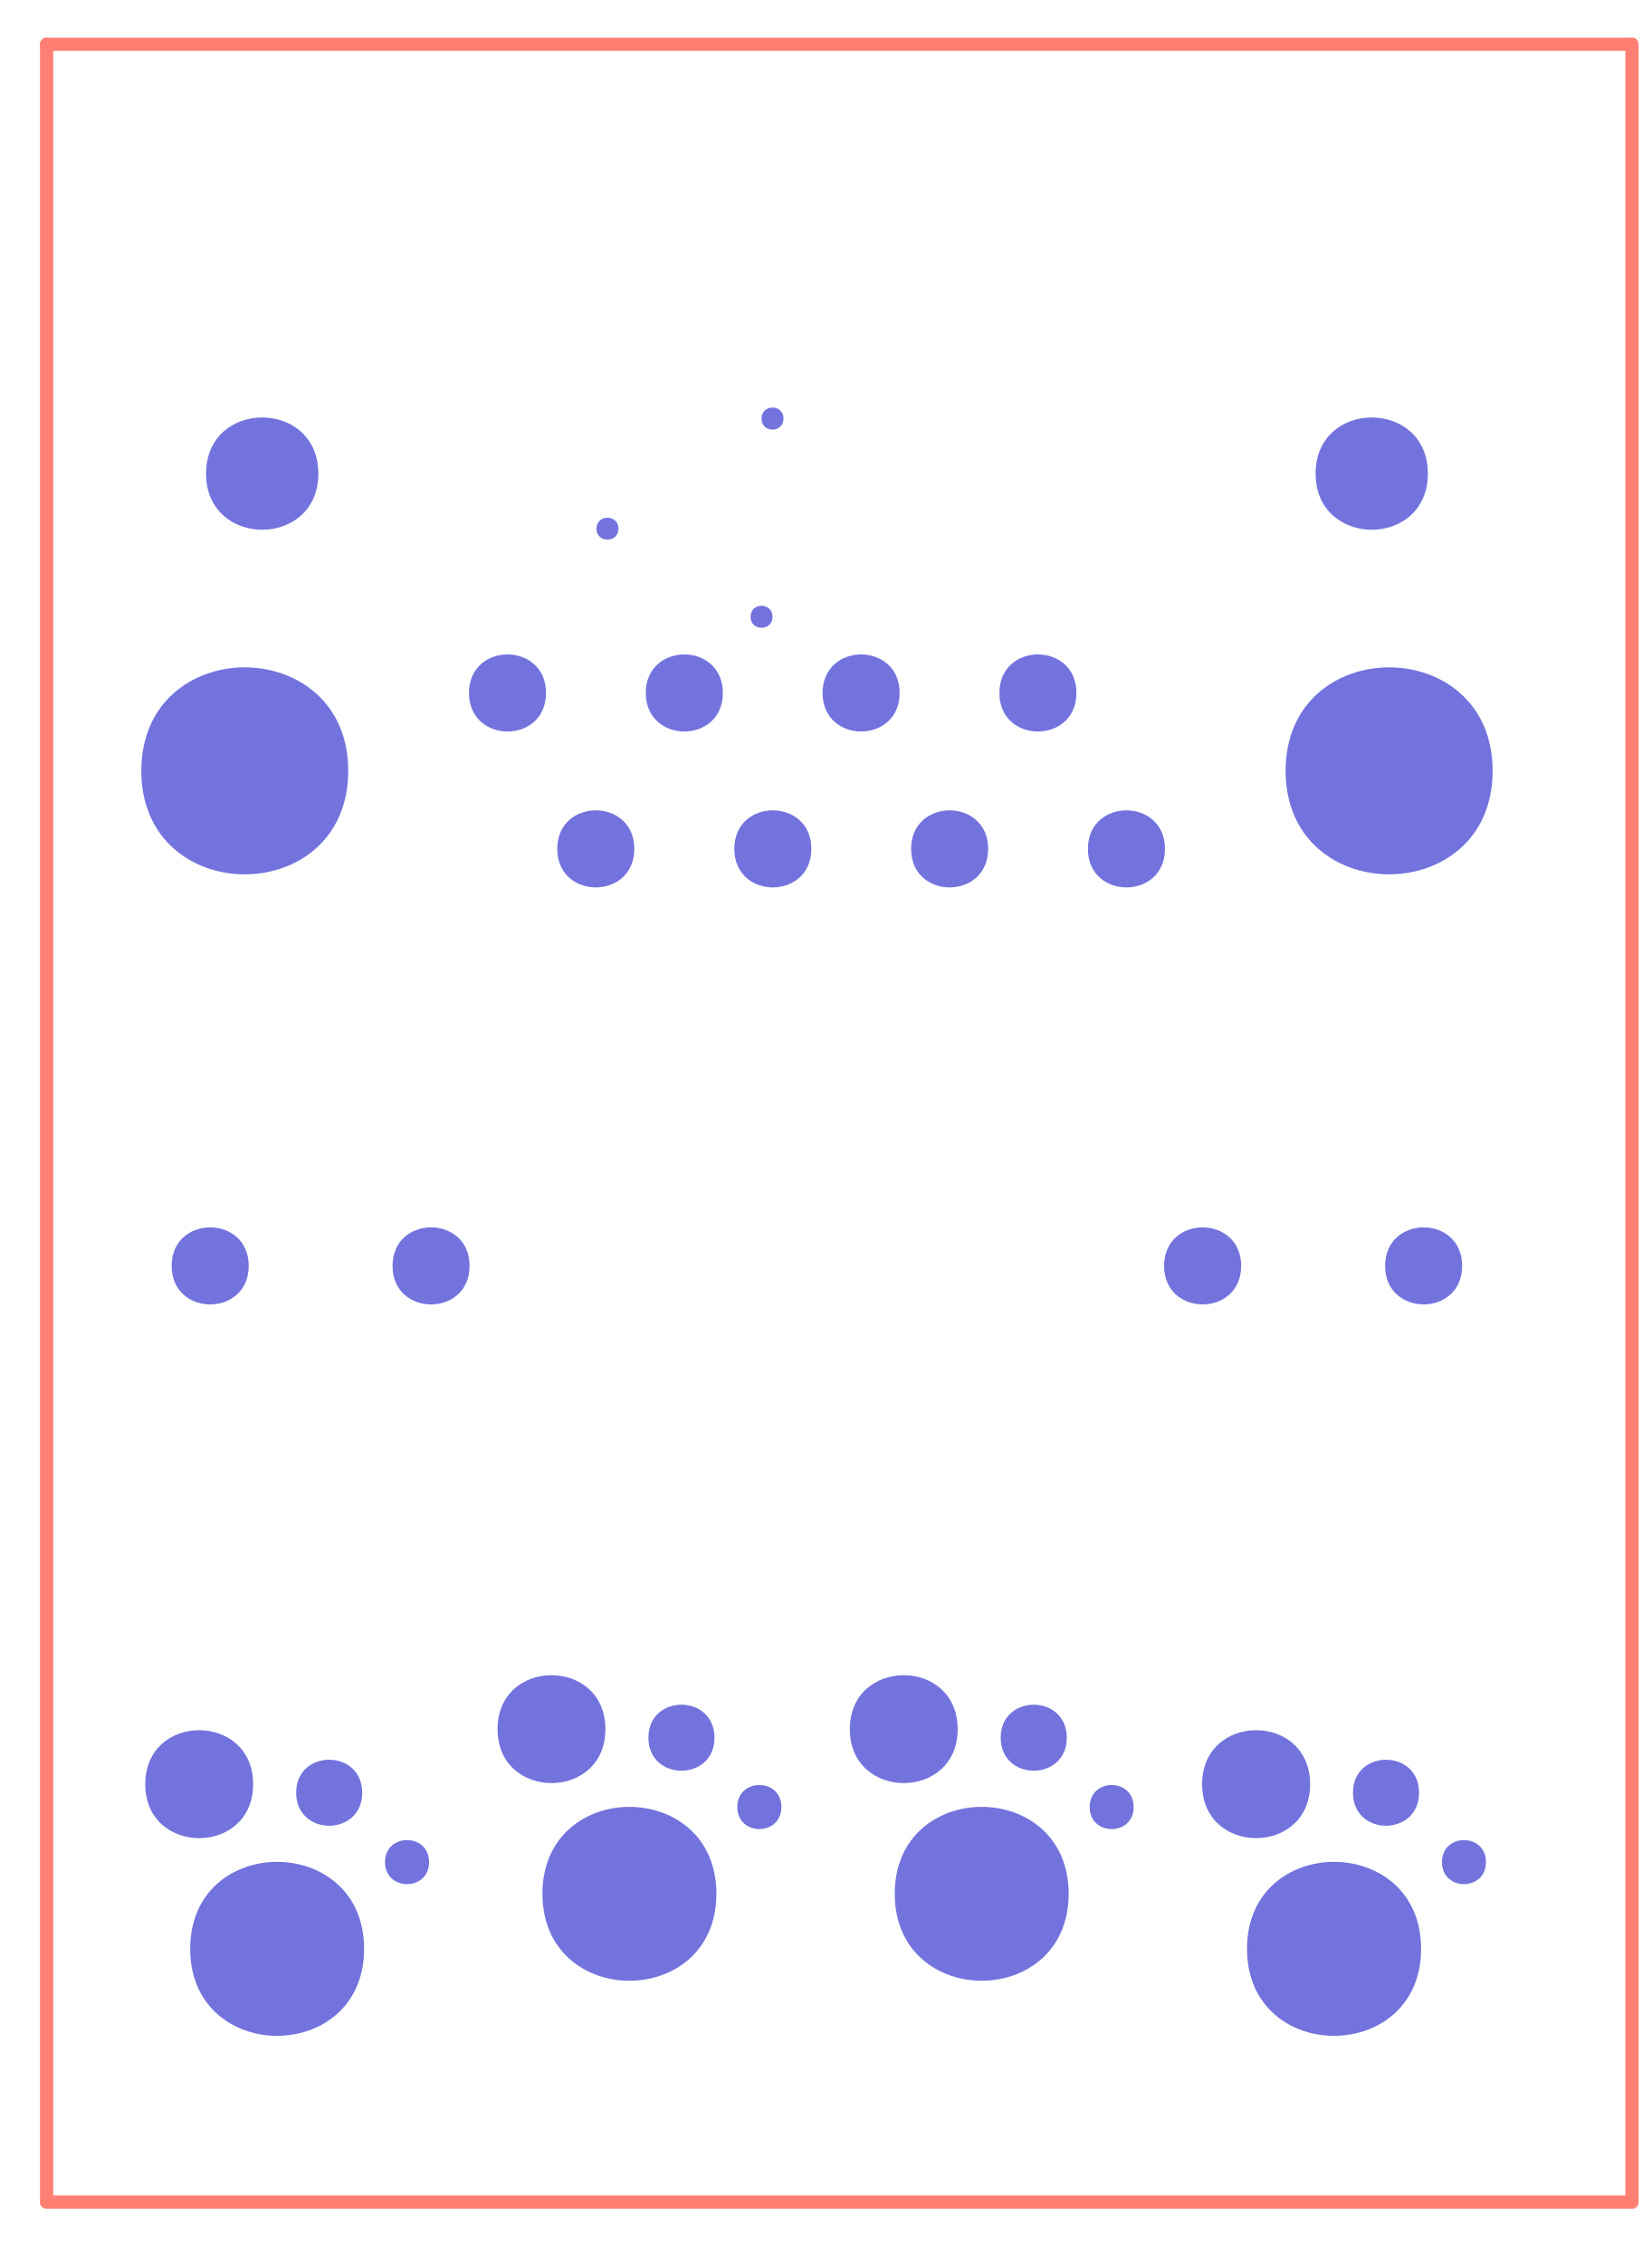
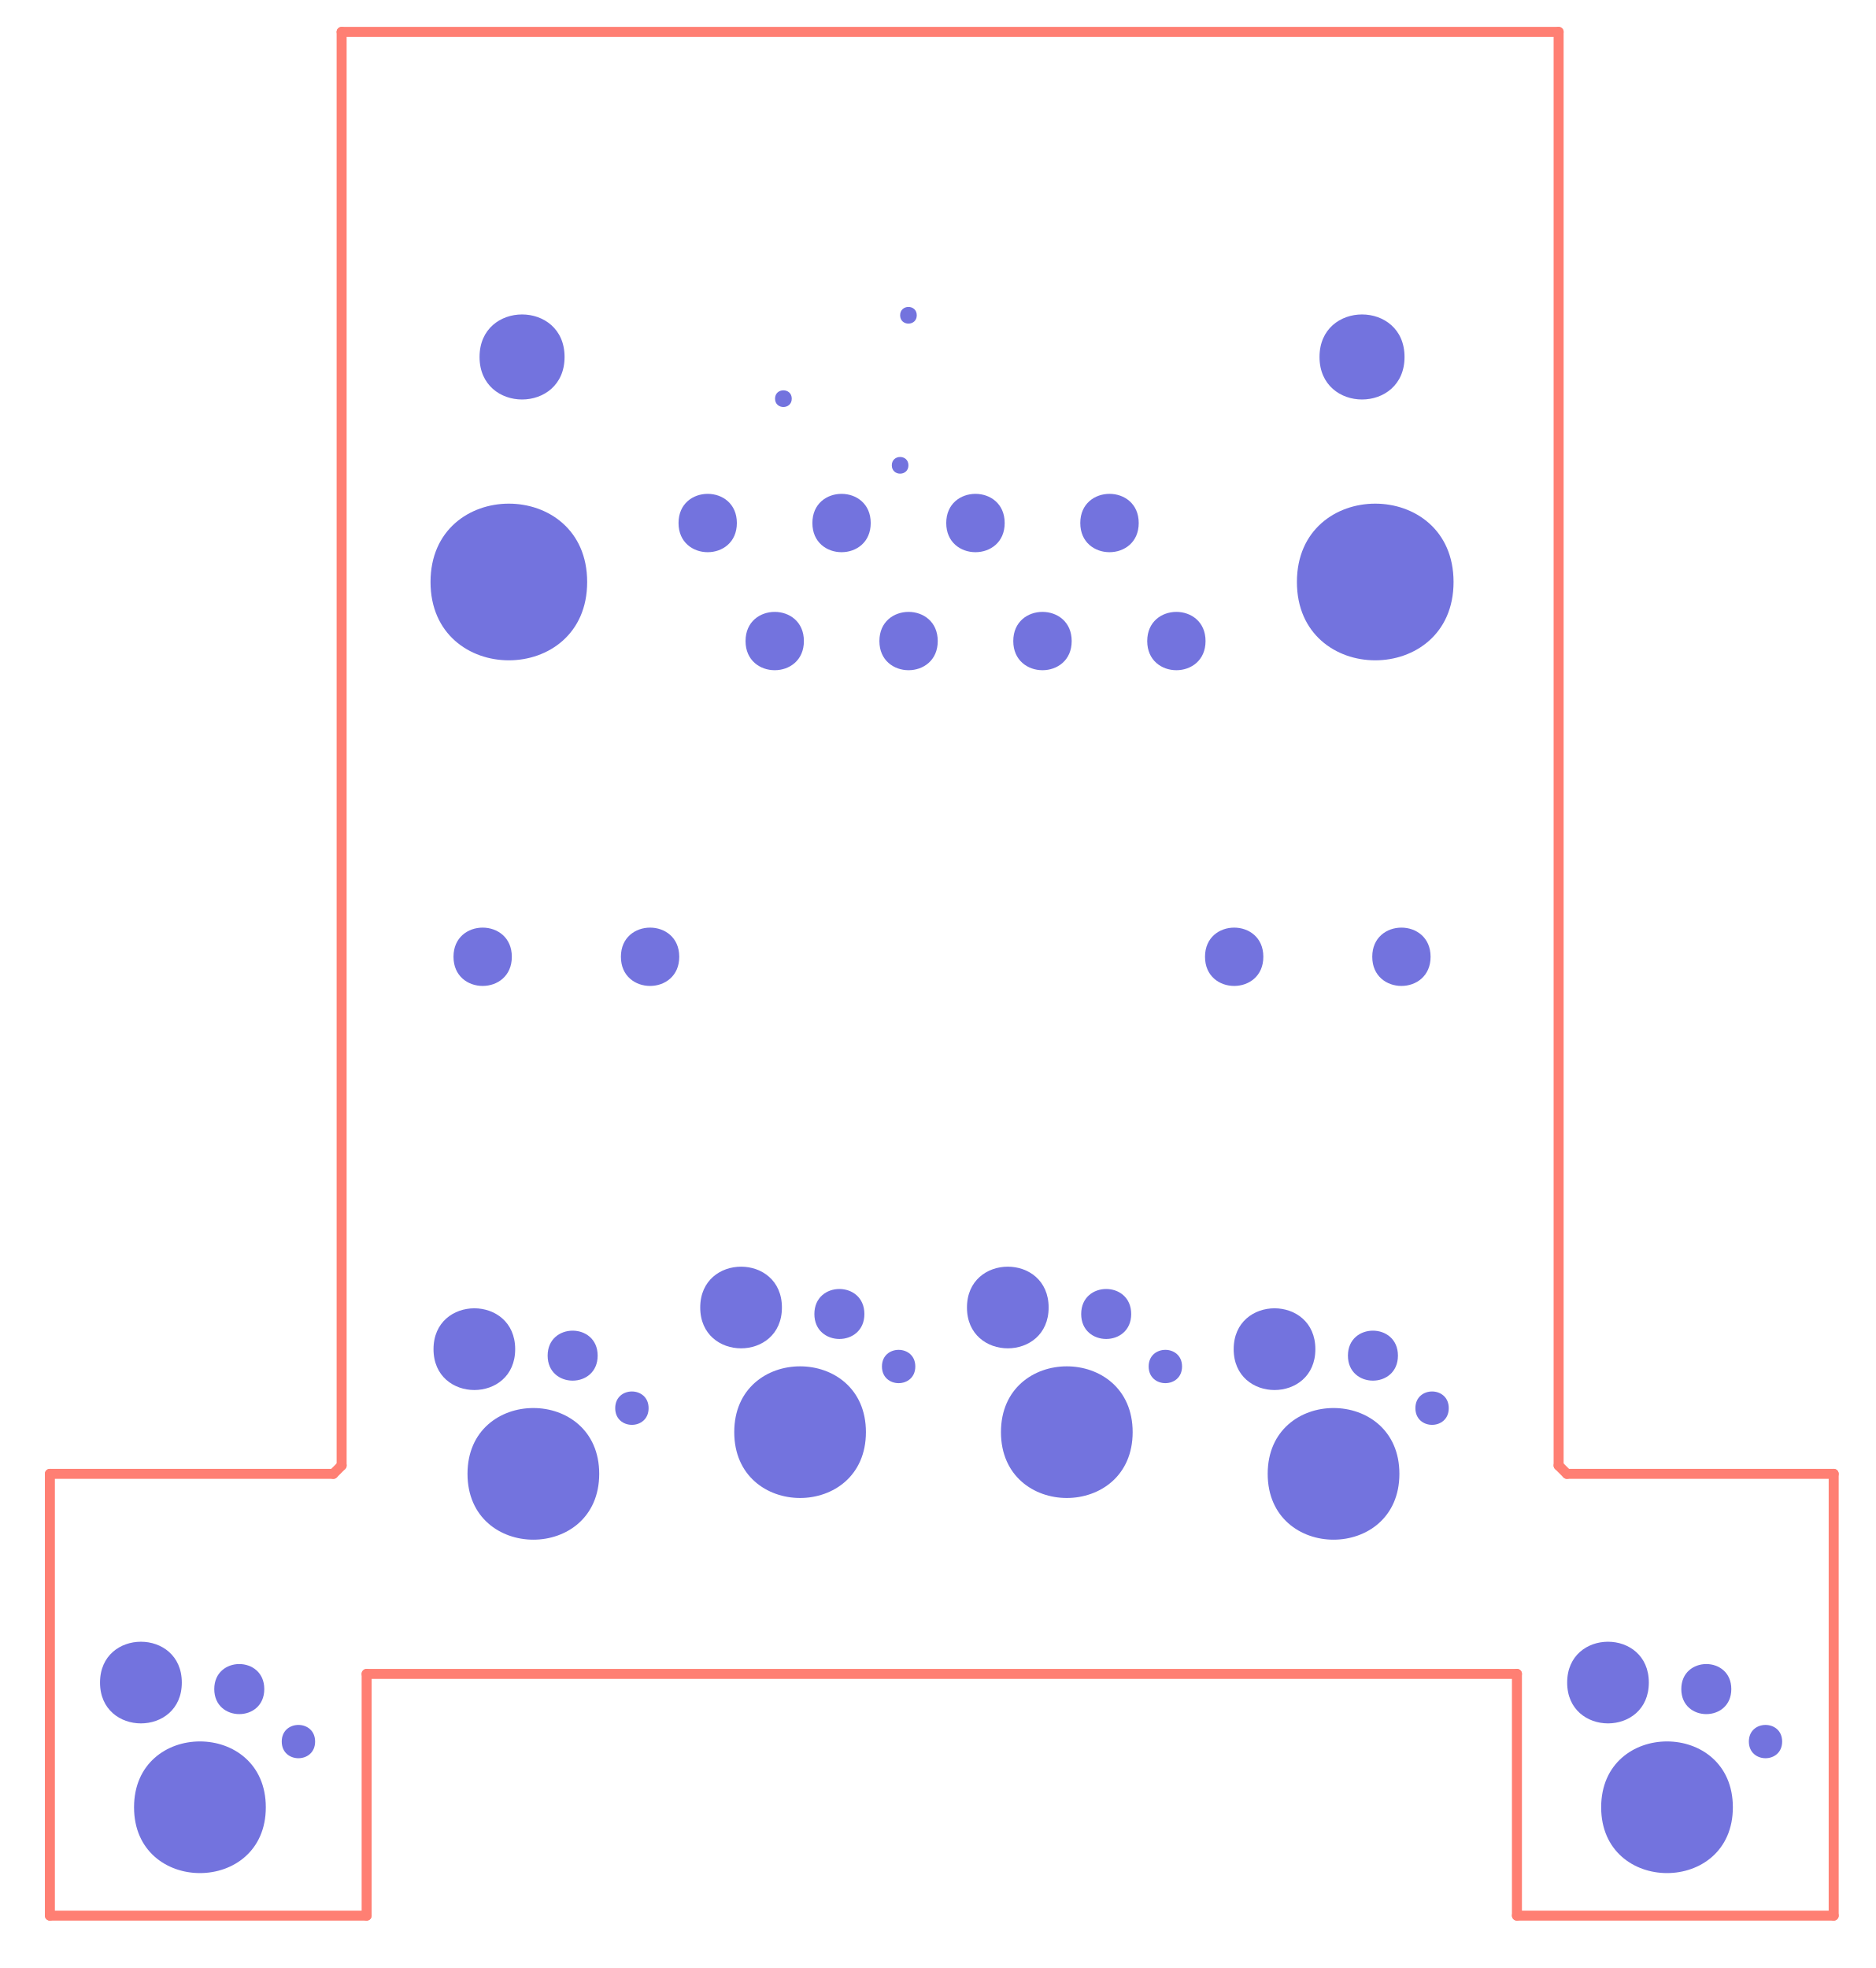
- <svg xmlns="http://www.w3.org/2000/svg" width="54pt" height="74pt" viewBox="0 0 54 74" version="1.1">
+ <svg xmlns="http://www.w3.org/2000/svg" width="81pt" height="85pt" viewBox="0 0 81 85" version="1.1">
  <g id="surface1">
-     <path style="fill:none;stroke-width:0.006;stroke-linecap:round;stroke-linejoin:miter;stroke:rgb(100%,49.804%,45.098%);stroke-opacity:1;stroke-miterlimit:10;" d="M 0.11 1.18 L 0.11 0.2 " transform="matrix(72,0,0,-72,-6.3954,86.4074)" />
-     <path style="fill:none;stroke-width:0.006;stroke-linecap:round;stroke-linejoin:miter;stroke:rgb(100%,49.804%,45.098%);stroke-opacity:1;stroke-miterlimit:10;" d="M 0.11 0.2 L 0.83 0.2 " transform="matrix(72,0,0,-72,-6.3954,86.4074)" />
-     <path style="fill:none;stroke-width:0.006;stroke-linecap:round;stroke-linejoin:miter;stroke:rgb(100%,49.804%,45.098%);stroke-opacity:1;stroke-miterlimit:10;" d="M 0.83 0.2 L 0.83 1.18 " transform="matrix(72,0,0,-72,-6.3954,86.4074)" />
-     <path style="fill:none;stroke-width:0.006;stroke-linecap:round;stroke-linejoin:miter;stroke:rgb(100%,49.804%,45.098%);stroke-opacity:1;stroke-miterlimit:10;" d="M 0.83 1.18 L 0.11 1.18 " transform="matrix(72,0,0,-72,-6.3954,86.4074)" />
-     <path style=" stroke:none;fill-rule:evenodd;fill:rgb(45.098%,45.098%,87.059%);fill-opacity:1;" d="M 20.223 17.289 C 20.223 16.809 19.504 16.809 19.504 17.289 C 19.504 17.766 20.223 17.766 20.223 17.289 " />
-     <path style=" stroke:none;fill-rule:evenodd;fill:rgb(45.098%,45.098%,87.059%);fill-opacity:1;" d="M 25.262 20.168 C 25.262 19.688 24.543 19.688 24.543 20.168 C 24.543 20.648 25.262 20.648 25.262 20.168 " />
-     <path style=" stroke:none;fill-rule:evenodd;fill:rgb(45.098%,45.098%,87.059%);fill-opacity:1;" d="M 25.621 13.688 C 25.621 13.207 24.902 13.207 24.902 13.688 C 24.902 14.168 25.621 14.168 25.621 13.688 " />
-     <path style=" stroke:none;fill-rule:evenodd;fill:rgb(45.098%,45.098%,87.059%);fill-opacity:1;" d="M 14.031 60.891 C 14.031 59.93 12.59 59.93 12.59 60.891 C 12.59 61.852 14.031 61.852 14.031 60.891 " />
-     <path style=" stroke:none;fill-rule:evenodd;fill:rgb(45.098%,45.098%,87.059%);fill-opacity:1;" d="M 25.551 59.09 C 25.551 58.129 24.109 58.129 24.109 59.09 C 24.109 60.051 25.551 60.051 25.551 59.09 " />
-     <path style=" stroke:none;fill-rule:evenodd;fill:rgb(45.098%,45.098%,87.059%);fill-opacity:1;" d="M 37.07 59.09 C 37.07 58.129 35.633 58.129 35.633 59.09 C 35.633 60.051 37.07 60.051 37.07 59.09 " />
-     <path style=" stroke:none;fill-rule:evenodd;fill:rgb(45.098%,45.098%,87.059%);fill-opacity:1;" d="M 48.59 60.891 C 48.59 59.93 47.152 59.93 47.152 60.891 C 47.152 61.852 48.59 61.852 48.59 60.891 " />
-     <path style=" stroke:none;fill-rule:evenodd;fill:rgb(45.098%,45.098%,87.059%);fill-opacity:1;" d="M 11.844 58.621 C 11.844 57.184 9.684 57.184 9.684 58.621 C 9.684 60.062 11.844 60.062 11.844 58.621 " />
-     <path style=" stroke:none;fill-rule:evenodd;fill:rgb(45.098%,45.098%,87.059%);fill-opacity:1;" d="M 23.363 56.824 C 23.363 55.383 21.203 55.383 21.203 56.824 C 21.203 58.262 23.363 58.262 23.363 56.824 " />
-     <path style=" stroke:none;fill-rule:evenodd;fill:rgb(45.098%,45.098%,87.059%);fill-opacity:1;" d="M 34.883 56.824 C 34.883 55.383 32.723 55.383 32.723 56.824 C 32.723 58.262 34.883 58.262 34.883 56.824 " />
-     <path style=" stroke:none;fill-rule:evenodd;fill:rgb(45.098%,45.098%,87.059%);fill-opacity:1;" d="M 46.402 58.621 C 46.402 57.184 44.242 57.184 44.242 58.621 C 44.242 60.062 46.402 60.062 46.402 58.621 " />
-     <path style=" stroke:none;fill-rule:evenodd;fill:rgb(45.098%,45.098%,87.059%);fill-opacity:1;" d="M 8.133 41.395 C 8.133 39.715 5.613 39.715 5.613 41.395 C 5.613 43.074 8.133 43.074 8.133 41.395 " />
-     <path style=" stroke:none;fill-rule:evenodd;fill:rgb(45.098%,45.098%,87.059%);fill-opacity:1;" d="M 15.355 41.395 C 15.355 39.715 12.836 39.715 12.836 41.395 C 12.836 43.074 15.355 43.074 15.355 41.395 " />
-     <path style=" stroke:none;fill-rule:evenodd;fill:rgb(45.098%,45.098%,87.059%);fill-opacity:1;" d="M 17.855 22.66 C 17.855 20.98 15.336 20.98 15.336 22.66 C 15.336 24.34 17.855 24.34 17.855 22.66 " />
-     <path style=" stroke:none;fill-rule:evenodd;fill:rgb(45.098%,45.098%,87.059%);fill-opacity:1;" d="M 20.742 27.758 C 20.742 26.078 18.223 26.078 18.223 27.758 C 18.223 29.438 20.742 29.438 20.742 27.758 " />
-     <path style=" stroke:none;fill-rule:evenodd;fill:rgb(45.098%,45.098%,87.059%);fill-opacity:1;" d="M 23.637 22.66 C 23.637 20.98 21.117 20.98 21.117 22.66 C 21.117 24.34 23.637 24.34 23.637 22.66 " />
-     <path style=" stroke:none;fill-rule:evenodd;fill:rgb(45.098%,45.098%,87.059%);fill-opacity:1;" d="M 26.531 27.758 C 26.531 26.078 24.012 26.078 24.012 27.758 C 24.012 29.438 26.531 29.438 26.531 27.758 " />
-     <path style=" stroke:none;fill-rule:evenodd;fill:rgb(45.098%,45.098%,87.059%);fill-opacity:1;" d="M 29.418 22.66 C 29.418 20.98 26.898 20.98 26.898 22.66 C 26.898 24.34 29.418 24.34 29.418 22.66 " />
-     <path style=" stroke:none;fill-rule:evenodd;fill:rgb(45.098%,45.098%,87.059%);fill-opacity:1;" d="M 32.312 27.758 C 32.312 26.078 29.793 26.078 29.793 27.758 C 29.793 29.438 32.312 29.438 32.312 27.758 " />
-     <path style=" stroke:none;fill-rule:evenodd;fill:rgb(45.098%,45.098%,87.059%);fill-opacity:1;" d="M 35.199 22.66 C 35.199 20.98 32.68 20.98 32.68 22.66 C 32.68 24.34 35.199 24.34 35.199 22.66 " />
-     <path style=" stroke:none;fill-rule:evenodd;fill:rgb(45.098%,45.098%,87.059%);fill-opacity:1;" d="M 38.094 27.758 C 38.094 26.078 35.574 26.078 35.574 27.758 C 35.574 29.438 38.094 29.438 38.094 27.758 " />
-     <path style=" stroke:none;fill-rule:evenodd;fill:rgb(45.098%,45.098%,87.059%);fill-opacity:1;" d="M 40.586 41.395 C 40.586 39.715 38.066 39.715 38.066 41.395 C 38.066 43.074 40.586 43.074 40.586 41.395 " />
-     <path style=" stroke:none;fill-rule:evenodd;fill:rgb(45.098%,45.098%,87.059%);fill-opacity:1;" d="M 47.812 41.395 C 47.812 39.715 45.293 39.715 45.293 41.395 C 45.293 43.074 47.812 43.074 47.812 41.395 " />
-     <path style=" stroke:none;fill-rule:evenodd;fill:rgb(45.098%,45.098%,87.059%);fill-opacity:1;" d="M 8.277 58.344 C 8.277 55.988 4.75 55.988 4.75 58.344 C 4.75 60.695 8.277 60.695 8.277 58.344 " />
-     <path style=" stroke:none;fill-rule:evenodd;fill:rgb(45.098%,45.098%,87.059%);fill-opacity:1;" d="M 19.797 56.543 C 19.797 54.191 16.27 54.191 16.27 56.543 C 16.27 58.895 19.797 58.895 19.797 56.543 " />
-     <path style=" stroke:none;fill-rule:evenodd;fill:rgb(45.098%,45.098%,87.059%);fill-opacity:1;" d="M 31.316 56.543 C 31.316 54.191 27.789 54.191 27.789 56.543 C 27.789 58.895 31.316 58.895 31.316 56.543 " />
-     <path style=" stroke:none;fill-rule:evenodd;fill:rgb(45.098%,45.098%,87.059%);fill-opacity:1;" d="M 42.84 58.344 C 42.84 55.988 39.309 55.988 39.309 58.344 C 39.309 60.695 42.84 60.695 42.84 58.344 " />
-     <path style=" stroke:none;fill-rule:evenodd;fill:rgb(45.098%,45.098%,87.059%);fill-opacity:1;" d="M 10.41 15.488 C 10.41 13.039 6.738 13.039 6.738 15.488 C 6.738 17.934 10.41 17.934 10.41 15.488 " />
-     <path style=" stroke:none;fill-rule:evenodd;fill:rgb(45.098%,45.098%,87.059%);fill-opacity:1;" d="M 46.691 15.488 C 46.691 13.039 43.02 13.039 43.02 15.488 C 43.02 17.934 46.691 17.934 46.691 15.488 " />
-     <path style=" stroke:none;fill-rule:evenodd;fill:rgb(45.098%,45.098%,87.059%);fill-opacity:1;" d="M 11.906 63.727 C 11.906 59.934 6.219 59.934 6.219 63.727 C 6.219 67.52 11.906 67.52 11.906 63.727 " />
-     <path style=" stroke:none;fill-rule:evenodd;fill:rgb(45.098%,45.098%,87.059%);fill-opacity:1;" d="M 23.426 61.926 C 23.426 58.137 17.738 58.137 17.738 61.926 C 17.738 65.719 23.426 65.719 23.426 61.926 " />
-     <path style=" stroke:none;fill-rule:evenodd;fill:rgb(45.098%,45.098%,87.059%);fill-opacity:1;" d="M 34.945 61.926 C 34.945 58.137 29.258 58.137 29.258 61.926 C 29.258 65.719 34.945 65.719 34.945 61.926 " />
-     <path style=" stroke:none;fill-rule:evenodd;fill:rgb(45.098%,45.098%,87.059%);fill-opacity:1;" d="M 46.469 63.727 C 46.469 59.934 40.777 59.934 40.777 63.727 C 40.777 67.52 46.469 67.52 46.469 63.727 " />
-     <path style=" stroke:none;fill-rule:evenodd;fill:rgb(45.098%,45.098%,87.059%);fill-opacity:1;" d="M 11.387 25.207 C 11.387 20.695 4.621 20.695 4.621 25.207 C 4.621 29.719 11.387 29.719 11.387 25.207 " />
-     <path style=" stroke:none;fill-rule:evenodd;fill:rgb(45.098%,45.098%,87.059%);fill-opacity:1;" d="M 48.809 25.207 C 48.809 20.695 42.039 20.695 42.039 25.207 C 42.039 29.719 48.809 29.719 48.809 25.207 " />
+     <path style="fill:none;stroke-width:0.006;stroke-linecap:round;stroke-linejoin:miter;stroke:rgb(100%,49.804%,45.098%);stroke-opacity:1;stroke-miterlimit:10;" d="M 1.015 1.265 L 0.285 1.265 " transform="matrix(72,0,0,-72,-5.7654,92.4574)" />
+     <path style="fill:none;stroke-width:0.006;stroke-linecap:round;stroke-linejoin:miter;stroke:rgb(100%,49.804%,45.098%);stroke-opacity:1;stroke-miterlimit:10;" d="M 0.28 0.4 L 0.285 0.405 " transform="matrix(72,0,0,-72,-5.7654,92.4574)" />
+     <path style="fill:none;stroke-width:0.006;stroke-linecap:round;stroke-linejoin:miter;stroke:rgb(100%,49.804%,45.098%);stroke-opacity:1;stroke-miterlimit:10;" d="M 0.285 0.405 L 0.285 1.265 " transform="matrix(72,0,0,-72,-5.7654,92.4574)" />
+     <path style="fill:none;stroke-width:0.006;stroke-linecap:round;stroke-linejoin:miter;stroke:rgb(100%,49.804%,45.098%);stroke-opacity:1;stroke-miterlimit:10;" d="M 0.99 0.28 L 0.3 0.28 " transform="matrix(72,0,0,-72,-5.7654,92.4574)" />
+     <path style="fill:none;stroke-width:0.006;stroke-linecap:round;stroke-linejoin:miter;stroke:rgb(100%,49.804%,45.098%);stroke-opacity:1;stroke-miterlimit:10;" d="M 1.015 1.265 L 1.015 0.405 " transform="matrix(72,0,0,-72,-5.7654,92.4574)" />
+     <path style="fill:none;stroke-width:0.006;stroke-linecap:round;stroke-linejoin:miter;stroke:rgb(100%,49.804%,45.098%);stroke-opacity:1;stroke-miterlimit:10;" d="M 1.015 0.405 L 1.02 0.4 " transform="matrix(72,0,0,-72,-5.7654,92.4574)" />
+     <path style="fill:none;stroke-width:0.006;stroke-linecap:round;stroke-linejoin:miter;stroke:rgb(100%,49.804%,45.098%);stroke-opacity:1;stroke-miterlimit:10;" d="M 1.02 0.4 L 1.18 0.4 " transform="matrix(72,0,0,-72,-5.7654,92.4574)" />
+     <path style="fill:none;stroke-width:0.006;stroke-linecap:round;stroke-linejoin:miter;stroke:rgb(100%,49.804%,45.098%);stroke-opacity:1;stroke-miterlimit:10;" d="M 1.18 0.4 L 1.18 0.135 " transform="matrix(72,0,0,-72,-5.7654,92.4574)" />
+     <path style="fill:none;stroke-width:0.006;stroke-linecap:round;stroke-linejoin:miter;stroke:rgb(100%,49.804%,45.098%);stroke-opacity:1;stroke-miterlimit:10;" d="M 0.99 0.135 L 0.99 0.28 " transform="matrix(72,0,0,-72,-5.7654,92.4574)" />
+     <path style="fill:none;stroke-width:0.006;stroke-linecap:round;stroke-linejoin:miter;stroke:rgb(100%,49.804%,45.098%);stroke-opacity:1;stroke-miterlimit:10;" d="M 0.28 0.4 L 0.11 0.4 " transform="matrix(72,0,0,-72,-5.7654,92.4574)" />
+     <path style="fill:none;stroke-width:0.006;stroke-linecap:round;stroke-linejoin:miter;stroke:rgb(100%,49.804%,45.098%);stroke-opacity:1;stroke-miterlimit:10;" d="M 0.11 0.4 L 0.11 0.135 " transform="matrix(72,0,0,-72,-5.7654,92.4574)" />
+     <path style="fill:none;stroke-width:0.006;stroke-linecap:round;stroke-linejoin:miter;stroke:rgb(100%,49.804%,45.098%);stroke-opacity:1;stroke-miterlimit:10;" d="M 0.11 0.135 L 0.3 0.135 " transform="matrix(72,0,0,-72,-5.7654,92.4574)" />
+     <path style="fill:none;stroke-width:0.006;stroke-linecap:round;stroke-linejoin:miter;stroke:rgb(100%,49.804%,45.098%);stroke-opacity:1;stroke-miterlimit:10;" d="M 1.18 0.135 L 0.99 0.135 " transform="matrix(72,0,0,-72,-5.7654,92.4574)" />
+     <path style="fill:none;stroke-width:0.006;stroke-linecap:round;stroke-linejoin:miter;stroke:rgb(100%,49.804%,45.098%);stroke-opacity:1;stroke-miterlimit:10;" d="M 0.3 0.135 L 0.3 0.28 " transform="matrix(72,0,0,-72,-5.7654,92.4574)" />
+     <path style=" stroke:none;fill-rule:evenodd;fill:rgb(45.098%,45.098%,87.059%);fill-opacity:1;" d="M 34.195 17.219 C 34.195 16.738 33.473 16.738 33.473 17.219 C 33.473 17.699 34.195 17.699 34.195 17.219 " />
+     <path style=" stroke:none;fill-rule:evenodd;fill:rgb(45.098%,45.098%,87.059%);fill-opacity:1;" d="M 39.234 20.098 C 39.234 19.617 38.516 19.617 38.516 20.098 C 38.516 20.578 39.234 20.578 39.234 20.098 " />
+     <path style=" stroke:none;fill-rule:evenodd;fill:rgb(45.098%,45.098%,87.059%);fill-opacity:1;" d="M 39.594 13.617 C 39.594 13.137 38.875 13.137 38.875 13.617 C 38.875 14.098 39.594 14.098 39.594 13.617 " />
+     <path style=" stroke:none;fill-rule:evenodd;fill:rgb(45.098%,45.098%,87.059%);fill-opacity:1;" d="M 13.609 75.219 C 13.609 74.262 12.168 74.262 12.168 75.219 C 12.168 76.18 13.609 76.18 13.609 75.219 " />
+     <path style=" stroke:none;fill-rule:evenodd;fill:rgb(45.098%,45.098%,87.059%);fill-opacity:1;" d="M 28.012 60.82 C 28.012 59.859 26.57 59.859 26.57 60.82 C 26.57 61.781 28.012 61.781 28.012 60.82 " />
+     <path style=" stroke:none;fill-rule:evenodd;fill:rgb(45.098%,45.098%,87.059%);fill-opacity:1;" d="M 39.531 59.02 C 39.531 58.062 38.09 58.062 38.09 59.02 C 38.09 59.98 39.531 59.98 39.531 59.02 " />
+     <path style=" stroke:none;fill-rule:evenodd;fill:rgb(45.098%,45.098%,87.059%);fill-opacity:1;" d="M 51.051 59.02 C 51.051 58.062 49.609 58.062 49.609 59.02 C 49.609 59.98 51.051 59.98 51.051 59.02 " />
+     <path style=" stroke:none;fill-rule:evenodd;fill:rgb(45.098%,45.098%,87.059%);fill-opacity:1;" d="M 62.57 60.82 C 62.57 59.859 61.129 59.859 61.129 60.82 C 61.129 61.781 62.57 61.781 62.57 60.82 " />
+     <path style=" stroke:none;fill-rule:evenodd;fill:rgb(45.098%,45.098%,87.059%);fill-opacity:1;" d="M 76.969 75.219 C 76.969 74.262 75.531 74.262 75.531 75.219 C 75.531 76.18 76.969 76.18 76.969 75.219 " />
+     <path style=" stroke:none;fill-rule:evenodd;fill:rgb(45.098%,45.098%,87.059%);fill-opacity:1;" d="M 11.414 72.953 C 11.414 71.512 9.254 71.512 9.254 72.953 C 9.254 74.395 11.414 74.395 11.414 72.953 " />
+     <path style=" stroke:none;fill-rule:evenodd;fill:rgb(45.098%,45.098%,87.059%);fill-opacity:1;" d="M 25.812 58.551 C 25.812 57.113 23.652 57.113 23.652 58.551 C 23.652 59.992 25.812 59.992 25.812 58.551 " />
+     <path style=" stroke:none;fill-rule:evenodd;fill:rgb(45.098%,45.098%,87.059%);fill-opacity:1;" d="M 37.332 56.754 C 37.332 55.312 35.172 55.312 35.172 56.754 C 35.172 58.191 37.332 58.191 37.332 56.754 " />
+     <path style=" stroke:none;fill-rule:evenodd;fill:rgb(45.098%,45.098%,87.059%);fill-opacity:1;" d="M 48.855 56.754 C 48.855 55.312 46.695 55.312 46.695 56.754 C 46.695 58.191 48.855 58.191 48.855 56.754 " />
+     <path style=" stroke:none;fill-rule:evenodd;fill:rgb(45.098%,45.098%,87.059%);fill-opacity:1;" d="M 60.375 58.551 C 60.375 57.113 58.215 57.113 58.215 58.551 C 58.215 59.992 60.375 59.992 60.375 58.551 " />
+     <path style=" stroke:none;fill-rule:evenodd;fill:rgb(45.098%,45.098%,87.059%);fill-opacity:1;" d="M 74.773 72.953 C 74.773 71.512 72.613 71.512 72.613 72.953 C 72.613 74.395 74.773 74.395 74.773 72.953 " />
+     <path style=" stroke:none;fill-rule:evenodd;fill:rgb(45.098%,45.098%,87.059%);fill-opacity:1;" d="M 22.105 41.324 C 22.105 39.645 19.586 39.645 19.586 41.324 C 19.586 43.004 22.105 43.004 22.105 41.324 " />
+     <path style=" stroke:none;fill-rule:evenodd;fill:rgb(45.098%,45.098%,87.059%);fill-opacity:1;" d="M 29.336 41.324 C 29.336 39.645 26.816 39.645 26.816 41.324 C 26.816 43.004 29.336 43.004 29.336 41.324 " />
+     <path style=" stroke:none;fill-rule:evenodd;fill:rgb(45.098%,45.098%,87.059%);fill-opacity:1;" d="M 31.824 22.59 C 31.824 20.91 29.305 20.91 29.305 22.59 C 29.305 24.27 31.824 24.27 31.824 22.59 " />
+     <path style=" stroke:none;fill-rule:evenodd;fill:rgb(45.098%,45.098%,87.059%);fill-opacity:1;" d="M 34.719 27.688 C 34.719 26.008 32.199 26.008 32.199 27.688 C 32.199 29.367 34.719 29.367 34.719 27.688 " />
+     <path style=" stroke:none;fill-rule:evenodd;fill:rgb(45.098%,45.098%,87.059%);fill-opacity:1;" d="M 37.605 22.59 C 37.605 20.91 35.086 20.91 35.086 22.59 C 35.086 24.27 37.605 24.27 37.605 22.59 " />
+     <path style=" stroke:none;fill-rule:evenodd;fill:rgb(45.098%,45.098%,87.059%);fill-opacity:1;" d="M 40.5 27.688 C 40.5 26.008 37.98 26.008 37.98 27.688 C 37.98 29.367 40.5 29.367 40.5 27.688 " />
+     <path style=" stroke:none;fill-rule:evenodd;fill:rgb(45.098%,45.098%,87.059%);fill-opacity:1;" d="M 43.391 22.59 C 43.391 20.91 40.867 20.91 40.867 22.59 C 40.867 24.27 43.391 24.27 43.391 22.59 " />
+     <path style=" stroke:none;fill-rule:evenodd;fill:rgb(45.098%,45.098%,87.059%);fill-opacity:1;" d="M 46.285 27.688 C 46.285 26.008 43.762 26.008 43.762 27.688 C 43.762 29.367 46.285 29.367 46.285 27.688 " />
+     <path style=" stroke:none;fill-rule:evenodd;fill:rgb(45.098%,45.098%,87.059%);fill-opacity:1;" d="M 49.18 22.59 C 49.18 20.91 46.656 20.91 46.656 22.59 C 46.656 24.27 49.18 24.27 49.18 22.59 " />
+     <path style=" stroke:none;fill-rule:evenodd;fill:rgb(45.098%,45.098%,87.059%);fill-opacity:1;" d="M 52.066 27.688 C 52.066 26.008 49.547 26.008 49.547 27.688 C 49.547 29.367 52.066 29.367 52.066 27.688 " />
+     <path style=" stroke:none;fill-rule:evenodd;fill:rgb(45.098%,45.098%,87.059%);fill-opacity:1;" d="M 54.562 41.324 C 54.562 39.645 52.043 39.645 52.043 41.324 C 52.043 43.004 54.562 43.004 54.562 41.324 " />
+     <path style=" stroke:none;fill-rule:evenodd;fill:rgb(45.098%,45.098%,87.059%);fill-opacity:1;" d="M 61.785 41.324 C 61.785 39.645 59.266 39.645 59.266 41.324 C 59.266 43.004 61.785 43.004 61.785 41.324 " />
+     <path style=" stroke:none;fill-rule:evenodd;fill:rgb(45.098%,45.098%,87.059%);fill-opacity:1;" d="M 7.852 72.672 C 7.852 70.32 4.32 70.32 4.32 72.672 C 4.32 75.023 7.852 75.023 7.852 72.672 " />
+     <path style=" stroke:none;fill-rule:evenodd;fill:rgb(45.098%,45.098%,87.059%);fill-opacity:1;" d="M 22.25 58.273 C 22.25 55.918 18.723 55.918 18.723 58.273 C 18.723 60.625 22.25 60.625 22.25 58.273 " />
+     <path style=" stroke:none;fill-rule:evenodd;fill:rgb(45.098%,45.098%,87.059%);fill-opacity:1;" d="M 33.77 56.473 C 33.77 54.121 30.242 54.121 30.242 56.473 C 30.242 58.824 33.77 58.824 33.77 56.473 " />
+     <path style=" stroke:none;fill-rule:evenodd;fill:rgb(45.098%,45.098%,87.059%);fill-opacity:1;" d="M 45.289 56.473 C 45.289 54.121 41.762 54.121 41.762 56.473 C 41.762 58.824 45.289 58.824 45.289 56.473 " />
+     <path style=" stroke:none;fill-rule:evenodd;fill:rgb(45.098%,45.098%,87.059%);fill-opacity:1;" d="M 56.809 58.273 C 56.809 55.918 53.281 55.918 53.281 58.273 C 53.281 60.625 56.809 60.625 56.809 58.273 " />
+     <path style=" stroke:none;fill-rule:evenodd;fill:rgb(45.098%,45.098%,87.059%);fill-opacity:1;" d="M 71.211 72.672 C 71.211 70.32 67.684 70.32 67.684 72.672 C 67.684 75.023 71.211 75.023 71.211 72.672 " />
+     <path style=" stroke:none;fill-rule:evenodd;fill:rgb(45.098%,45.098%,87.059%);fill-opacity:1;" d="M 24.383 15.418 C 24.383 12.969 20.711 12.969 20.711 15.418 C 20.711 17.867 24.383 17.867 24.383 15.418 " />
+     <path style=" stroke:none;fill-rule:evenodd;fill:rgb(45.098%,45.098%,87.059%);fill-opacity:1;" d="M 60.66 15.418 C 60.66 12.969 56.988 12.969 56.988 15.418 C 56.988 17.867 60.66 17.867 60.66 15.418 " />
+     <path style=" stroke:none;fill-rule:evenodd;fill:rgb(45.098%,45.098%,87.059%);fill-opacity:1;" d="M 11.48 78.059 C 11.48 74.266 5.789 74.266 5.789 78.059 C 5.789 81.848 11.48 81.848 11.48 78.059 " />
+     <path style=" stroke:none;fill-rule:evenodd;fill:rgb(45.098%,45.098%,87.059%);fill-opacity:1;" d="M 25.879 63.656 C 25.879 59.867 20.191 59.867 20.191 63.656 C 20.191 67.449 25.879 67.449 25.879 63.656 " />
+     <path style=" stroke:none;fill-rule:evenodd;fill:rgb(45.098%,45.098%,87.059%);fill-opacity:1;" d="M 37.398 61.855 C 37.398 58.066 31.711 58.066 31.711 61.855 C 31.711 65.648 37.398 65.648 37.398 61.855 " />
+     <path style=" stroke:none;fill-rule:evenodd;fill:rgb(45.098%,45.098%,87.059%);fill-opacity:1;" d="M 48.918 61.855 C 48.918 58.066 43.23 58.066 43.23 61.855 C 43.23 65.648 48.918 65.648 48.918 61.855 " />
+     <path style=" stroke:none;fill-rule:evenodd;fill:rgb(45.098%,45.098%,87.059%);fill-opacity:1;" d="M 60.438 63.656 C 60.438 59.867 54.75 59.867 54.75 63.656 C 54.75 67.449 60.438 67.449 60.438 63.656 " />
+     <path style=" stroke:none;fill-rule:evenodd;fill:rgb(45.098%,45.098%,87.059%);fill-opacity:1;" d="M 74.84 78.059 C 74.84 74.266 69.152 74.266 69.152 78.059 C 69.152 81.848 74.84 81.848 74.84 78.059 " />
+     <path style=" stroke:none;fill-rule:evenodd;fill:rgb(45.098%,45.098%,87.059%);fill-opacity:1;" d="M 25.359 25.137 C 25.359 20.625 18.594 20.625 18.594 25.137 C 18.594 29.648 25.359 29.648 25.359 25.137 " />
+     <path style=" stroke:none;fill-rule:evenodd;fill:rgb(45.098%,45.098%,87.059%);fill-opacity:1;" d="M 62.777 25.137 C 62.777 20.625 56.012 20.625 56.012 25.137 C 56.012 29.648 62.777 29.648 62.777 25.137 " />
  </g>
</svg>
